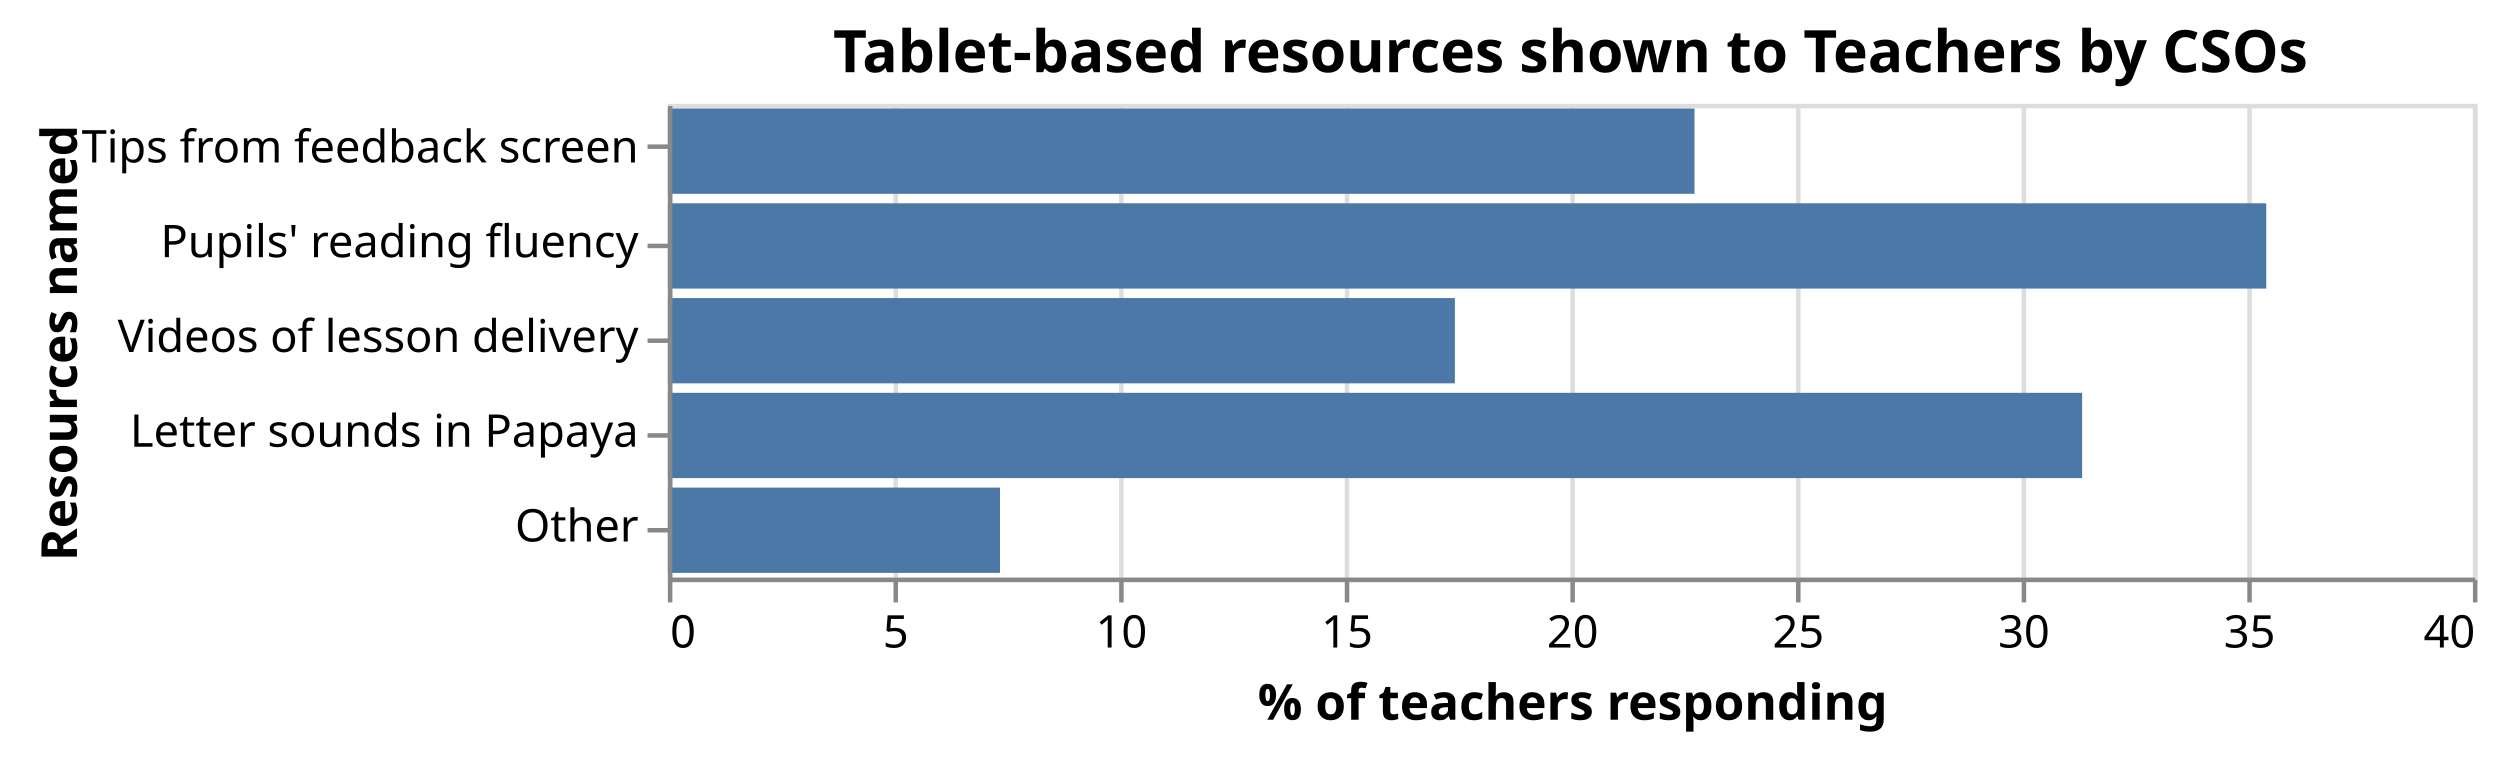
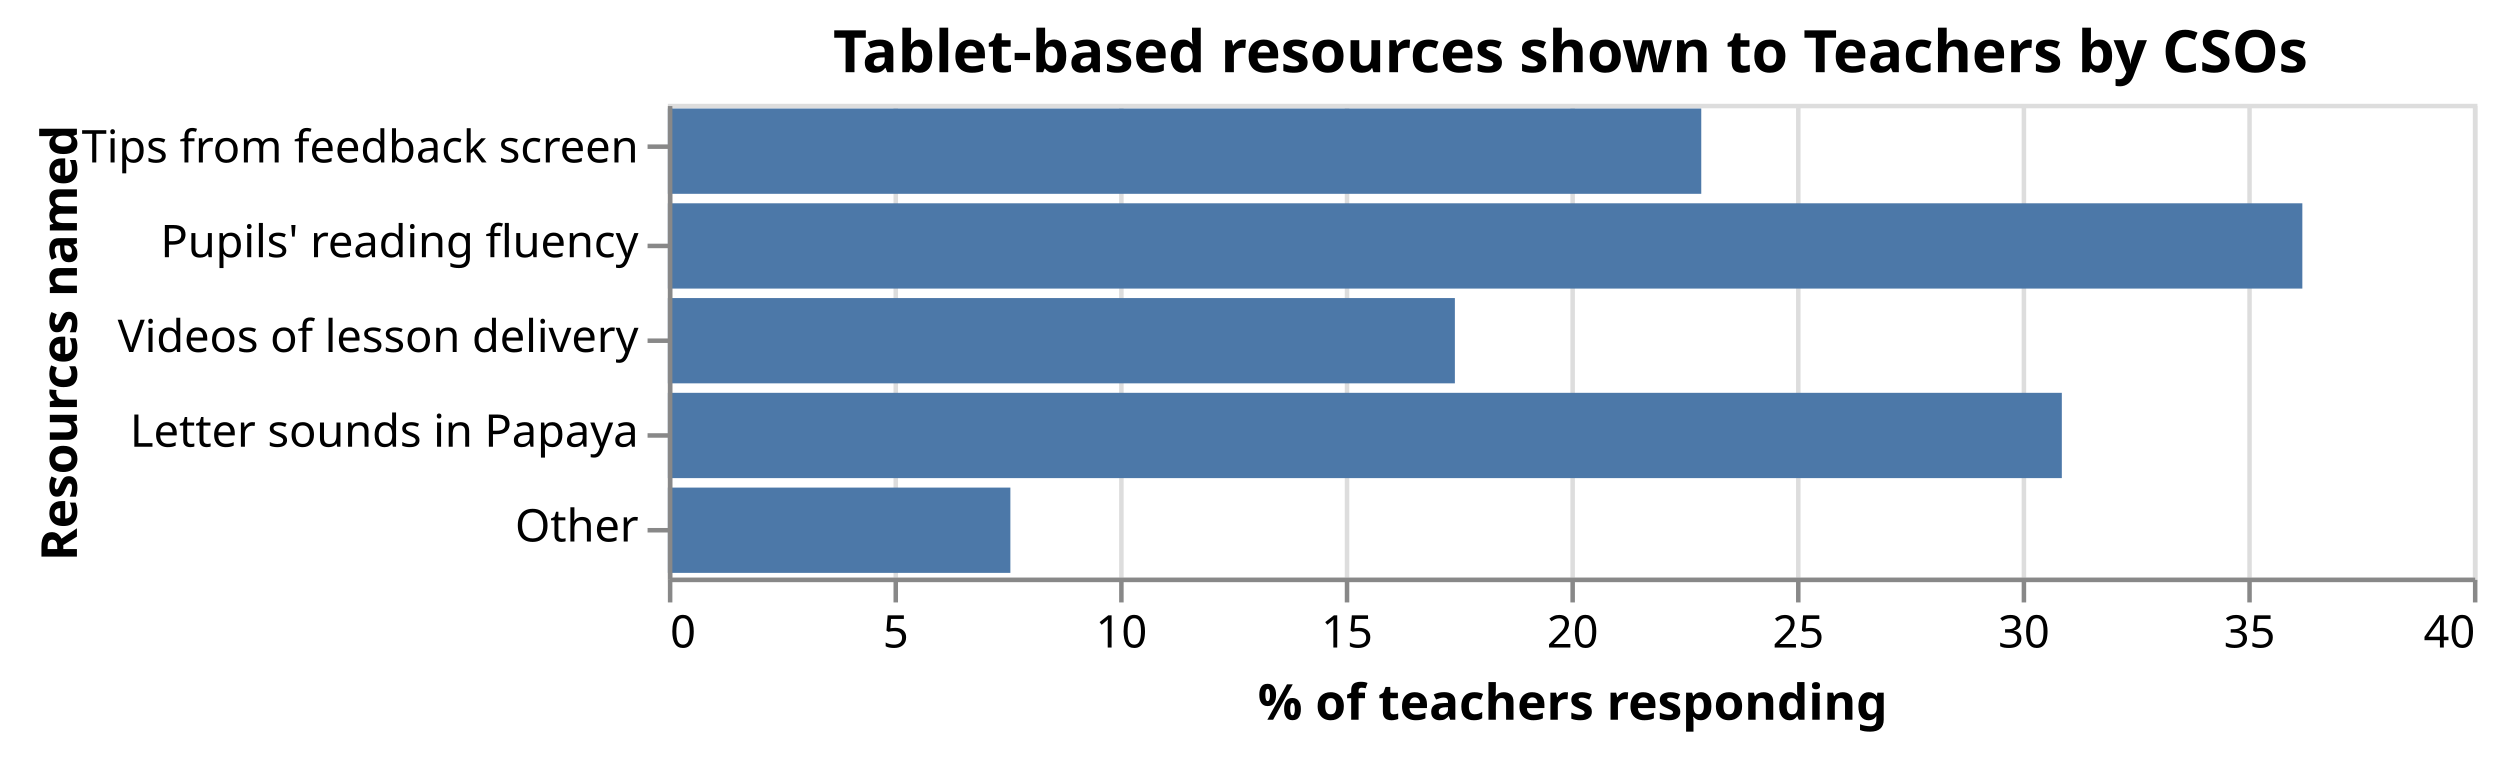
<svg xmlns="http://www.w3.org/2000/svg" class="marks" width="1108" height="336" viewBox="0 0 554 168" version="1.1">
  <g transform="translate(148,23)">
    <g class="mark-group role-frame root">
      <g transform="translate(0,0)">
        <path class="background" d="M0.5,0.5h400v105h-400Z" style="fill: none; stroke: #ddd;" />
        <g>
          <g class="mark-group role-axis">
            <g transform="translate(0.5,105.5)">
              <path class="background" d="M0,0h0v0h0Z" style="pointer-events: none; fill: none;" />
              <g>
                <g class="mark-rule role-axis-grid" style="pointer-events: none;">
                  <line transform="translate(0,0)" x2="0" y2="-105" style="fill: none; stroke: #ddd; stroke-width: 1; opacity: 1;" />
                  <line transform="translate(50,0)" x2="0" y2="-105" style="fill: none; stroke: #ddd; stroke-width: 1; opacity: 1;" />
                  <line transform="translate(100,0)" x2="0" y2="-105" style="fill: none; stroke: #ddd; stroke-width: 1; opacity: 1;" />
                  <line transform="translate(150,0)" x2="0" y2="-105" style="fill: none; stroke: #ddd; stroke-width: 1; opacity: 1;" />
                  <line transform="translate(200,0)" x2="0" y2="-105" style="fill: none; stroke: #ddd; stroke-width: 1; opacity: 1;" />
                  <line transform="translate(250,0)" x2="0" y2="-105" style="fill: none; stroke: #ddd; stroke-width: 1; opacity: 1;" />
                  <line transform="translate(300,0)" x2="0" y2="-105" style="fill: none; stroke: #ddd; stroke-width: 1; opacity: 1;" />
                  <line transform="translate(350,0)" x2="0" y2="-105" style="fill: none; stroke: #ddd; stroke-width: 1; opacity: 1;" />
                  <line transform="translate(400,0)" x2="0" y2="-105" style="fill: none; stroke: #ddd; stroke-width: 1; opacity: 1;" />
                </g>
              </g>
            </g>
          </g>
          <g class="mark-rect role-mark marks">
-             <path d="M0,1.05h227.5v18.9h-227.5Z" style="fill: #4c78a8;" />
-             <path d="M0,22.05h354.2v18.9h-354.2Z" style="fill: #4c78a8;" />
+             <path d="M0,1.05h229v18.9h-229Z" style="fill: #4c78a8;" />
+             <path d="M0,22.05h362.2v18.9h-362.2Z" style="fill: #4c78a8;" />
            <path d="M0,43.05h174.4v18.9h-174.4Z" style="fill: #4c78a8;" />
-             <path d="M0,64.05h313.4v18.9h-313.4Z" style="fill: #4c78a8;" />
-             <path d="M0,85.05h73.6v18.9h-73.6Z" style="fill: #4c78a8;" />
+             <path d="M0,64.05h308.9v18.9h-308.9Z" style="fill: #4c78a8;" />
+             <path d="M0,85.05h75.9v18.9h-75.9Z" style="fill: #4c78a8;" />
          </g>
          <g class="mark-text role-title" style="pointer-events: none;">
            <text text-anchor="middle" transform="translate(200,-7)" style="font: bold 13px sans-serif; fill: #000; opacity: 1;">Tablet-based resources shown to Teachers by CSOs</text>
          </g>
          <g class="mark-group role-axis">
            <g transform="translate(0.5,105.5)">
              <path class="background" d="M0,0h0v0h0Z" style="pointer-events: none; fill: none;" />
              <g>
                <g class="mark-rule role-axis-tick" style="pointer-events: none;">
                  <line transform="translate(0,0)" x2="0" y2="5" style="fill: none; stroke: #888; stroke-width: 1; opacity: 1;" />
                  <line transform="translate(50,0)" x2="0" y2="5" style="fill: none; stroke: #888; stroke-width: 1; opacity: 1;" />
                  <line transform="translate(100,0)" x2="0" y2="5" style="fill: none; stroke: #888; stroke-width: 1; opacity: 1;" />
                  <line transform="translate(150,0)" x2="0" y2="5" style="fill: none; stroke: #888; stroke-width: 1; opacity: 1;" />
                  <line transform="translate(200,0)" x2="0" y2="5" style="fill: none; stroke: #888; stroke-width: 1; opacity: 1;" />
                  <line transform="translate(250,0)" x2="0" y2="5" style="fill: none; stroke: #888; stroke-width: 1; opacity: 1;" />
                  <line transform="translate(300,0)" x2="0" y2="5" style="fill: none; stroke: #888; stroke-width: 1; opacity: 1;" />
                  <line transform="translate(350,0)" x2="0" y2="5" style="fill: none; stroke: #888; stroke-width: 1; opacity: 1;" />
                  <line transform="translate(400,0)" x2="0" y2="5" style="fill: none; stroke: #888; stroke-width: 1; opacity: 1;" />
                </g>
                <g class="mark-text role-axis-label" style="pointer-events: none;">
                  <text text-anchor="start" transform="translate(0,15)" style="font: 10px sans-serif; fill: #000; opacity: 1;">0</text>
                  <text text-anchor="middle" transform="translate(50,15)" style="font: 10px sans-serif; fill: #000; opacity: 1;">5</text>
                  <text text-anchor="middle" transform="translate(100,15)" style="font: 10px sans-serif; fill: #000; opacity: 1;">10</text>
                  <text text-anchor="middle" transform="translate(150,15)" style="font: 10px sans-serif; fill: #000; opacity: 1;">15</text>
                  <text text-anchor="middle" transform="translate(200,15)" style="font: 10px sans-serif; fill: #000; opacity: 1;">20</text>
                  <text text-anchor="middle" transform="translate(250,15)" style="font: 10px sans-serif; fill: #000; opacity: 1;">25</text>
                  <text text-anchor="middle" transform="translate(300,15)" style="font: 10px sans-serif; fill: #000; opacity: 1;">30</text>
                  <text text-anchor="middle" transform="translate(350,15)" style="font: 10px sans-serif; fill: #000; opacity: 1;">35</text>
                  <text text-anchor="end" transform="translate(400,15)" style="font: 10px sans-serif; fill: #000; opacity: 1;">40</text>
                </g>
                <g class="mark-rule role-axis-domain" style="pointer-events: none;">
                  <line transform="translate(0,0)" x2="400" y2="0" style="fill: none; stroke: #888; stroke-width: 1; opacity: 1;" />
                </g>
                <g class="mark-text role-axis-title" style="pointer-events: none;">
                  <text text-anchor="middle" transform="translate(200,31)" style="font: bold 11px sans-serif; fill: #000; opacity: 1;">% of teachers responding</text>
                </g>
              </g>
            </g>
          </g>
          <g class="mark-group role-axis">
            <g transform="translate(0.5,0.5)">
              <path class="background" d="M0,0h0v0h0Z" style="pointer-events: none; fill: none;" />
              <g>
                <g class="mark-rule role-axis-tick" style="pointer-events: none;">
                  <line transform="translate(0,9)" x2="-5" y2="0" style="fill: none; stroke: #888; stroke-width: 1; opacity: 1;" />
                  <line transform="translate(0,31)" x2="-5" y2="0" style="fill: none; stroke: #888; stroke-width: 1; opacity: 1;" />
                  <line transform="translate(0,52)" x2="-5" y2="0" style="fill: none; stroke: #888; stroke-width: 1; opacity: 1;" />
                  <line transform="translate(0,73)" x2="-5" y2="0" style="fill: none; stroke: #888; stroke-width: 1; opacity: 1;" />
                  <line transform="translate(0,94)" x2="-5" y2="0" style="fill: none; stroke: #888; stroke-width: 1; opacity: 1;" />
                </g>
                <g class="mark-text role-axis-label" style="pointer-events: none;">
                  <text text-anchor="end" transform="translate(-7,12.5)" style="font: 10px sans-serif; fill: #000; opacity: 1;">Tips from feedback screen</text>
                  <text text-anchor="end" transform="translate(-7,33.5)" style="font: 10px sans-serif; fill: #000; opacity: 1;">Pupils' reading fluency</text>
                  <text text-anchor="end" transform="translate(-7,54.5)" style="font: 10px sans-serif; fill: #000; opacity: 1;">Videos of lesson delivery</text>
                  <text text-anchor="end" transform="translate(-7,75.5)" style="font: 10px sans-serif; fill: #000; opacity: 1;">Letter sounds in Papaya</text>
                  <text text-anchor="end" transform="translate(-7,96.5)" style="font: 10px sans-serif; fill: #000; opacity: 1;">Other</text>
                </g>
                <g class="mark-rule role-axis-domain" style="pointer-events: none;">
                  <line transform="translate(0,0)" x2="0" y2="105" style="fill: none; stroke: #888; stroke-width: 1; opacity: 1;" />
                </g>
                <g class="mark-text role-axis-title" style="pointer-events: none;">
                  <text text-anchor="middle" transform="translate(-129.4561,52.5) rotate(-90) translate(0,-2)" style="font: bold 11px sans-serif; fill: #000; opacity: 1;">Resources named</text>
                </g>
              </g>
            </g>
          </g>
        </g>
      </g>
    </g>
  </g>
</svg>
